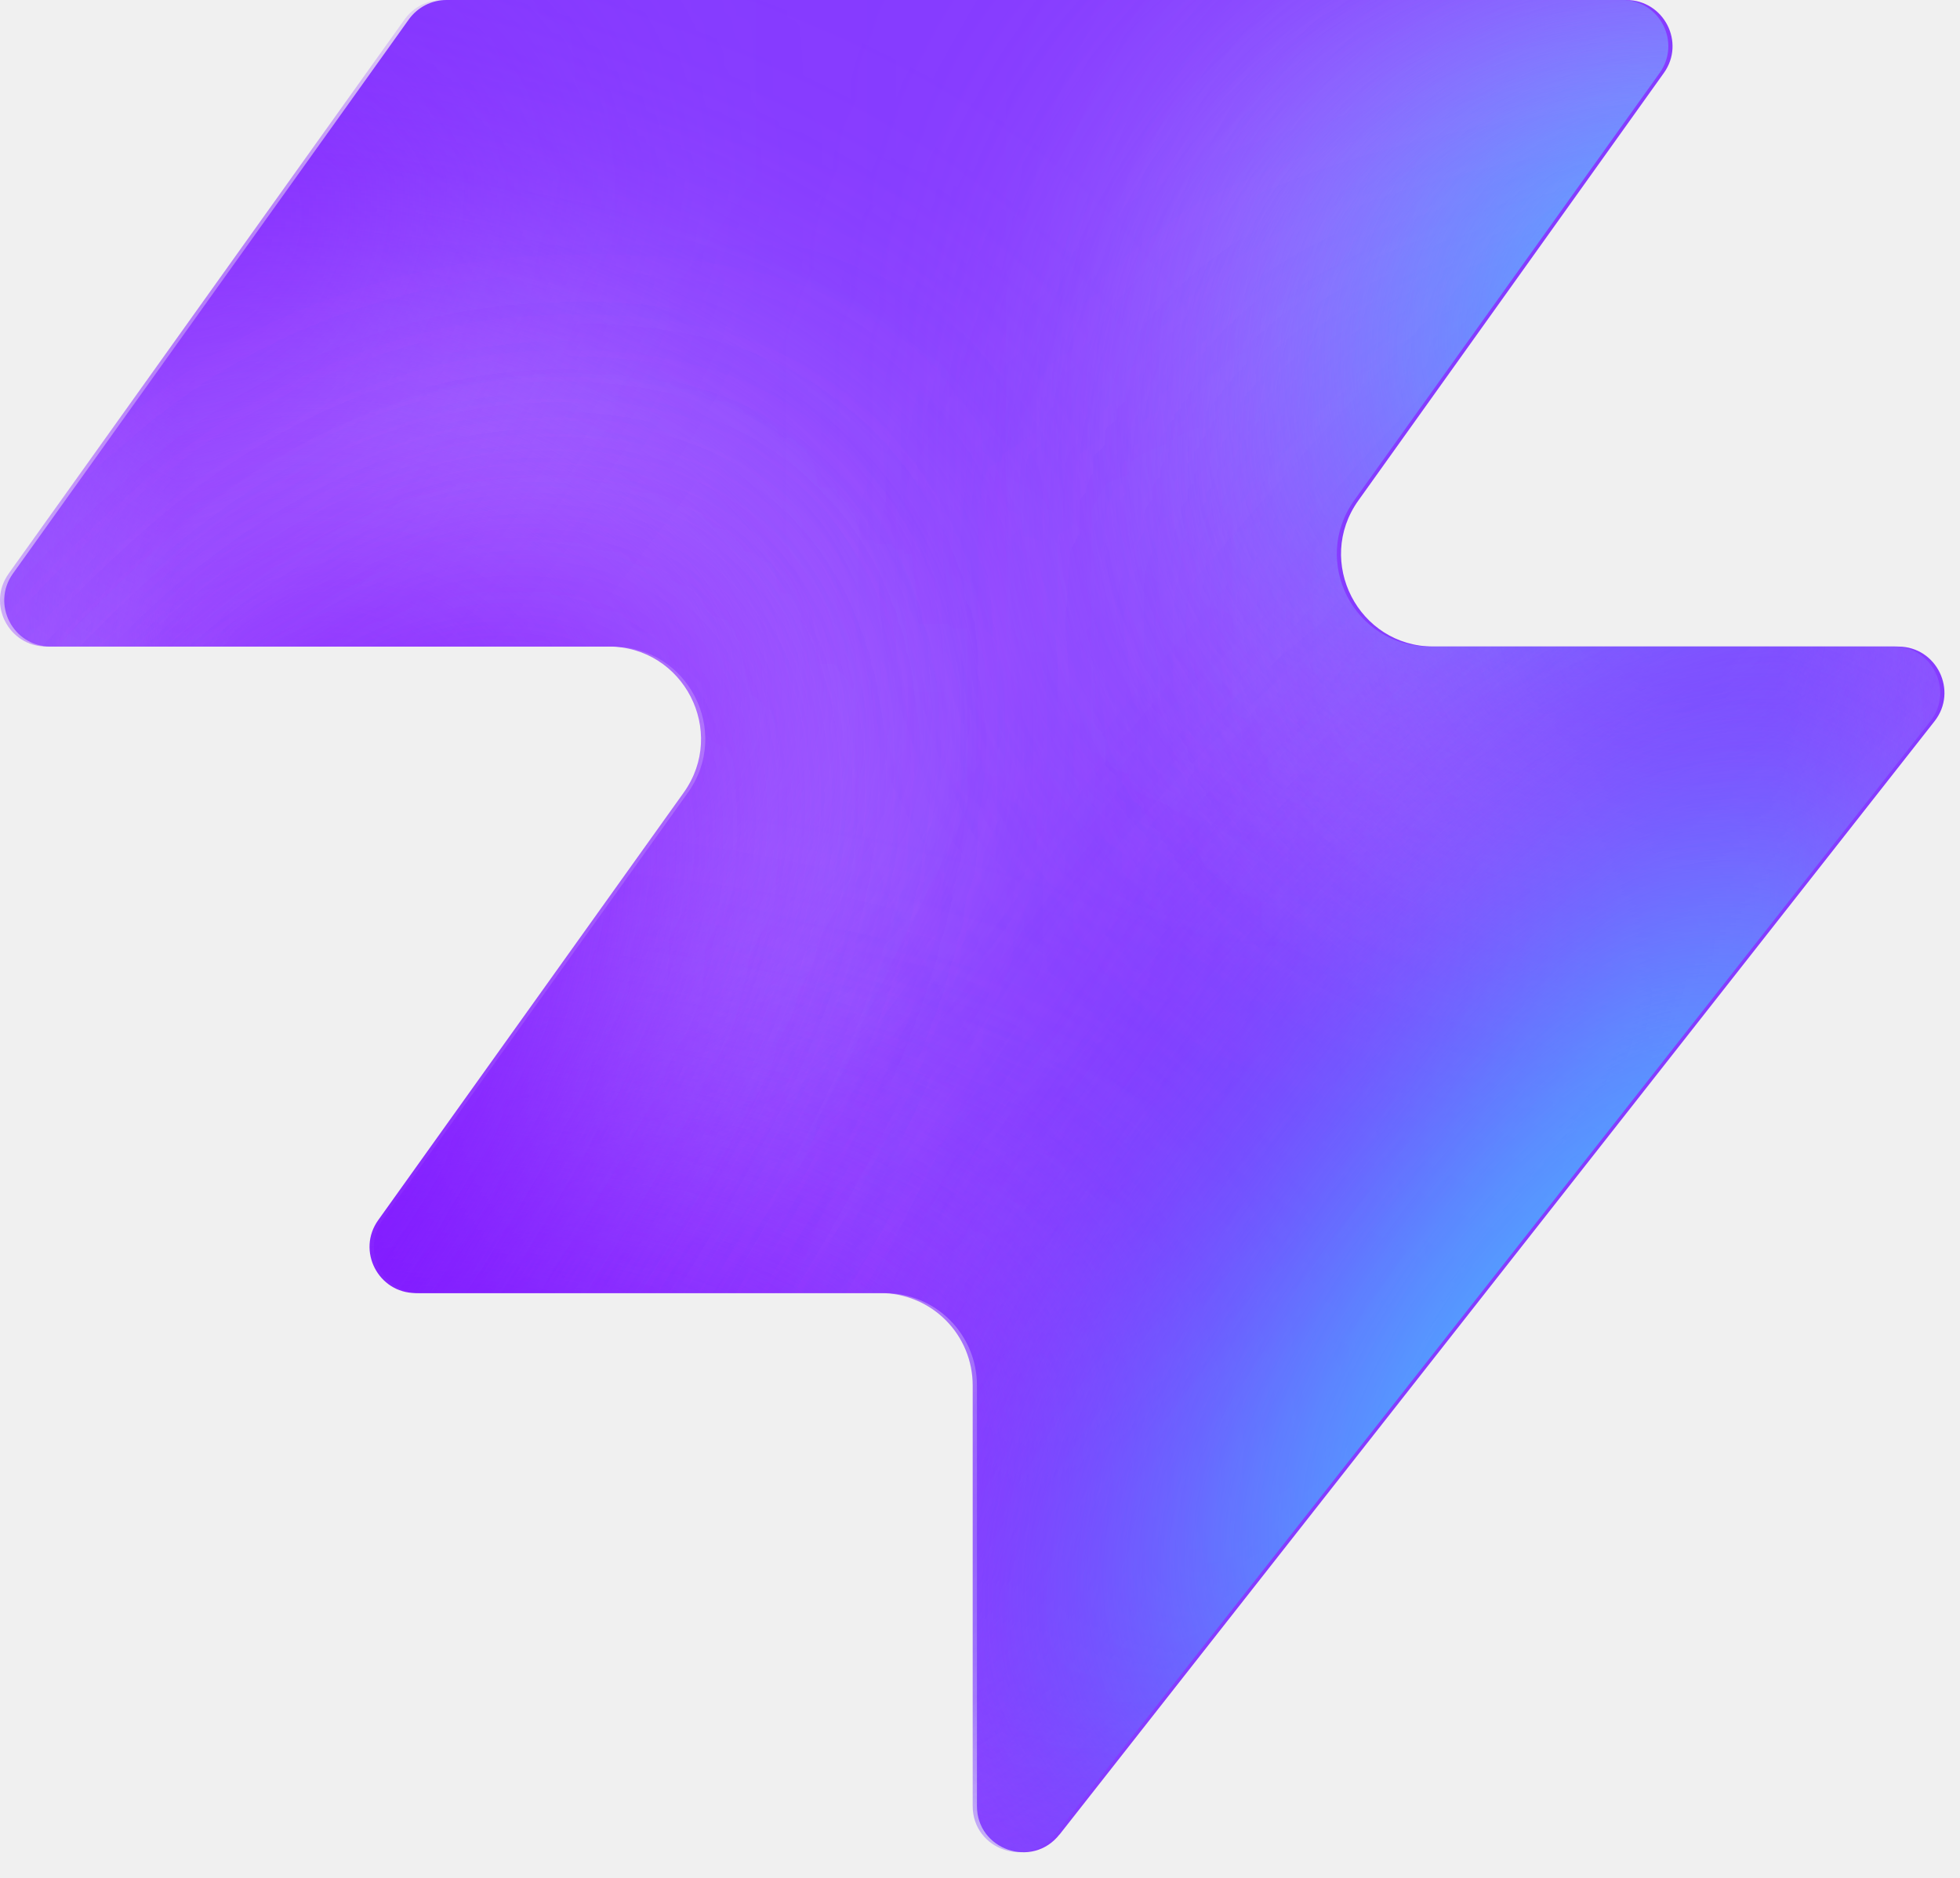
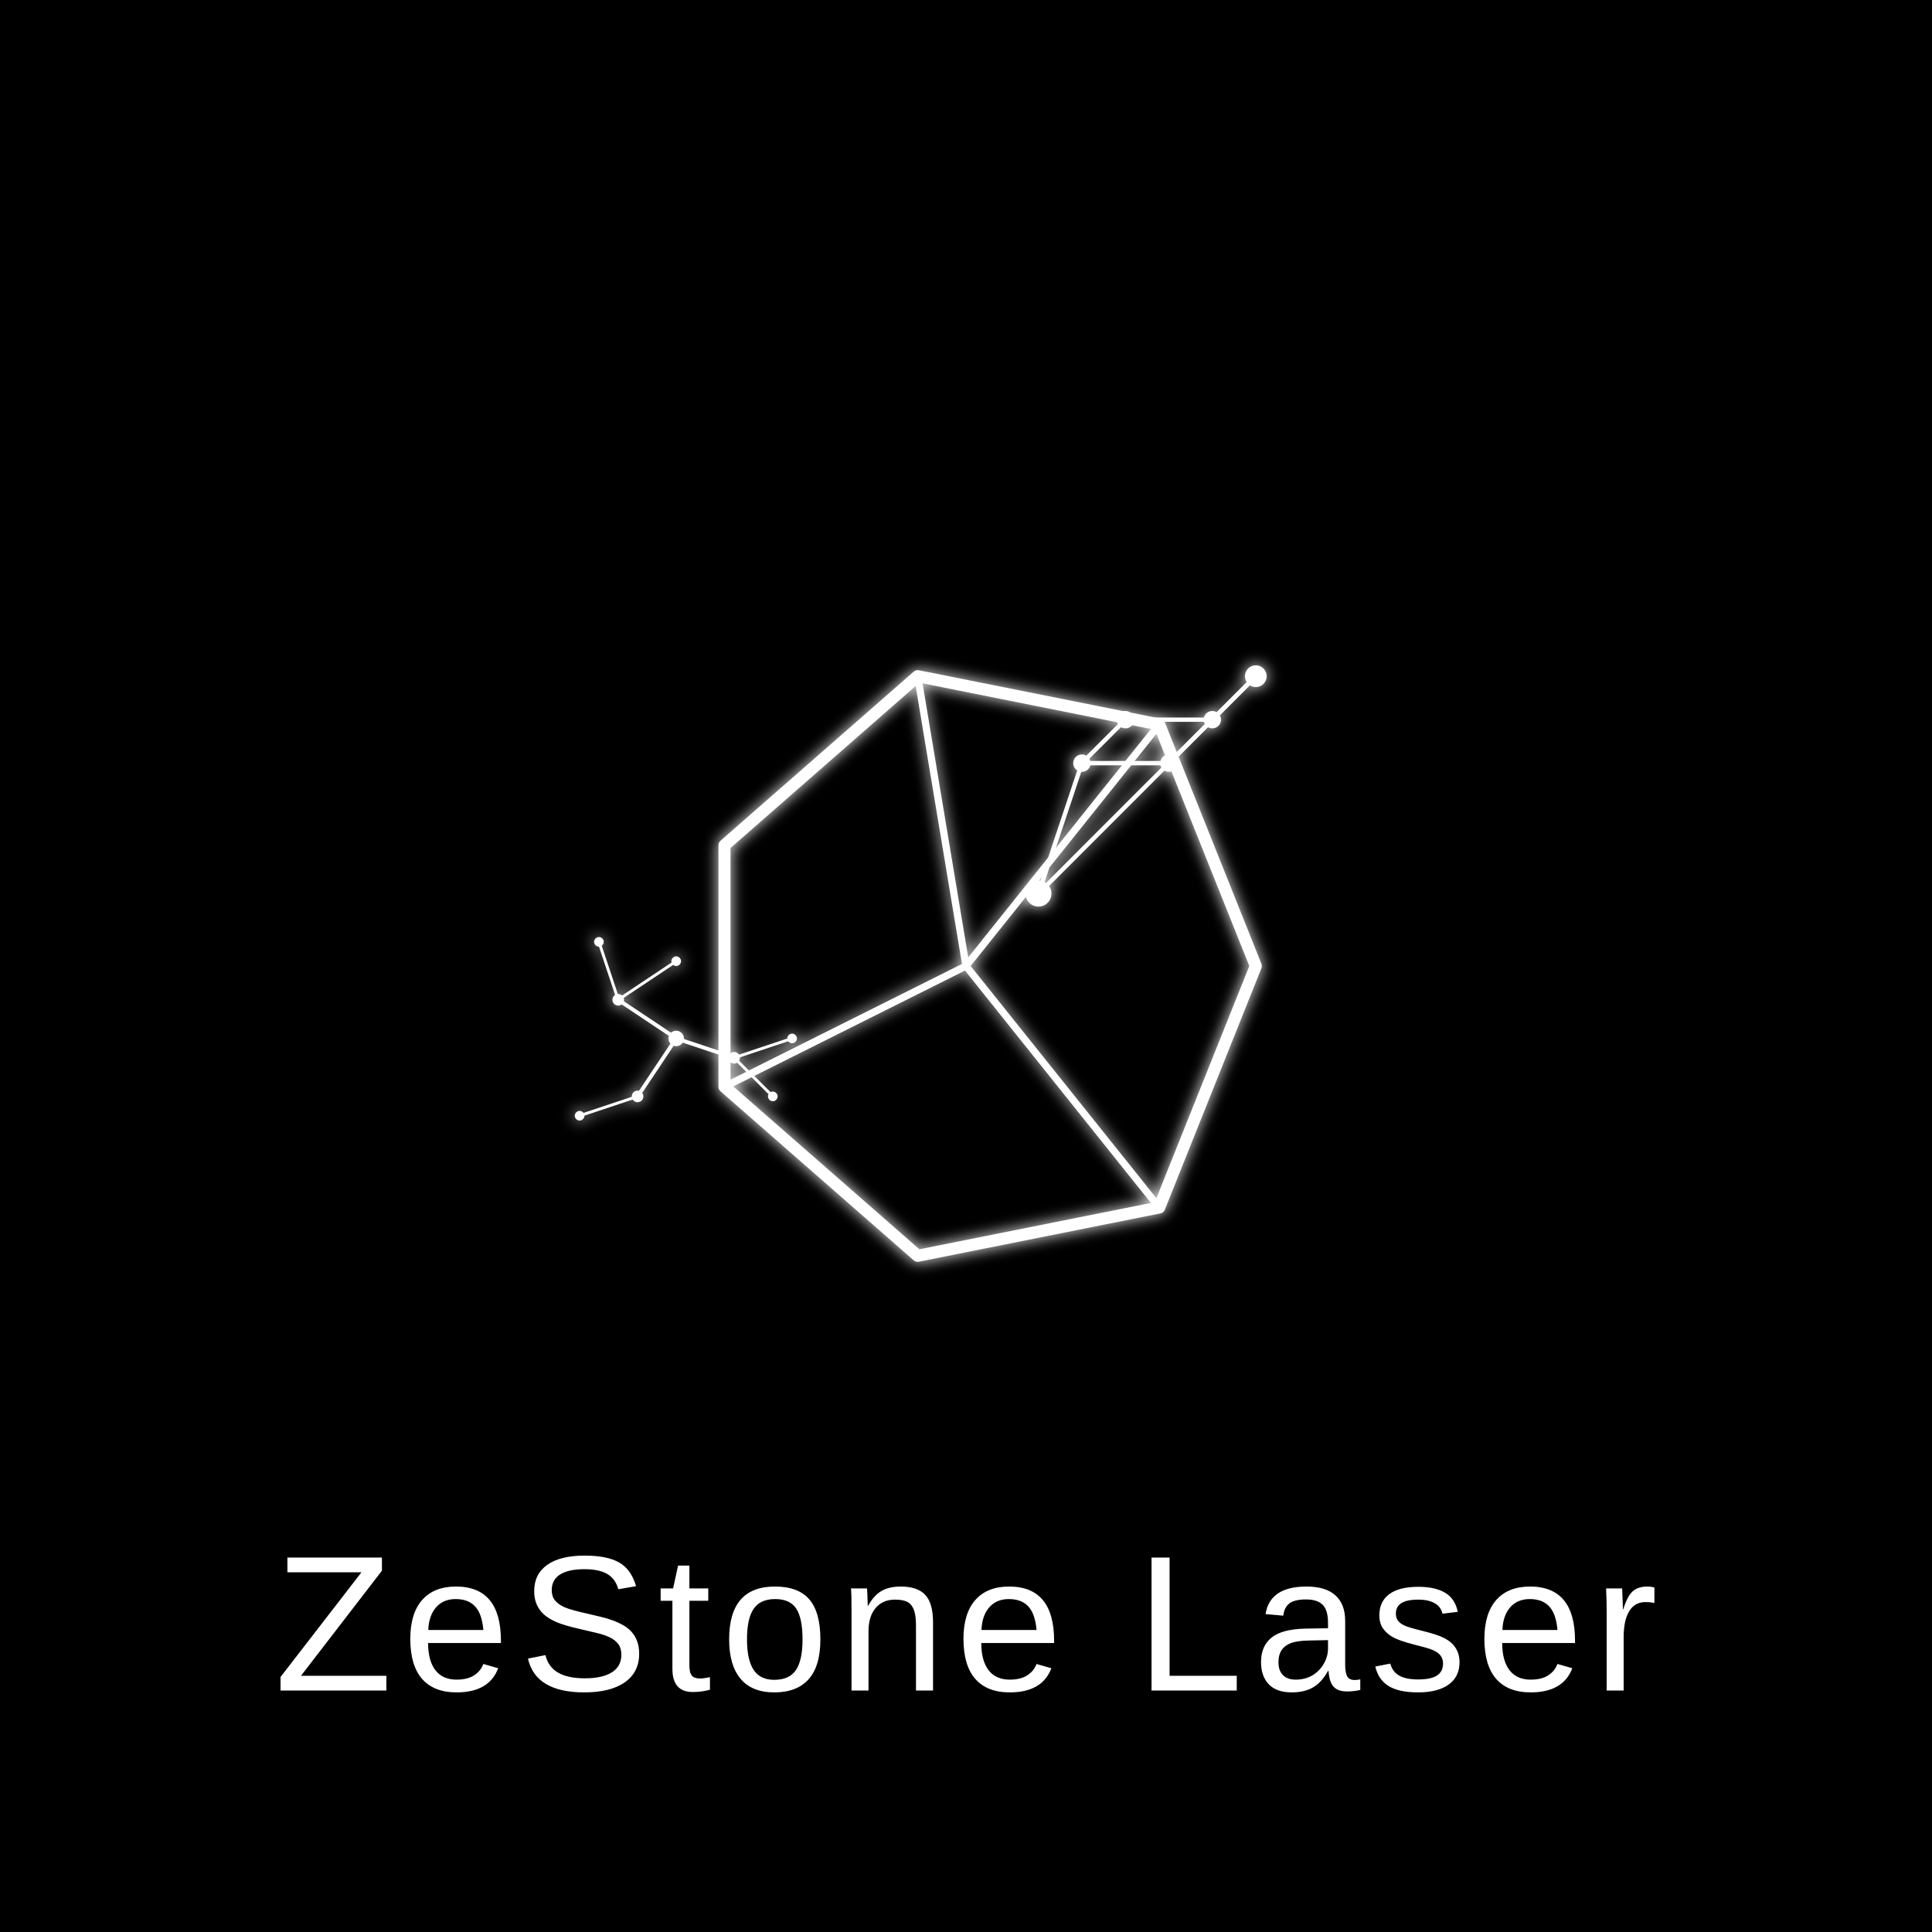
- <svg xmlns="http://www.w3.org/2000/svg" width="48" height="46" fill="none" viewBox="0 0 48 46">
-   <path fill="#863bff" d="M25.946 44.938c-.664.845-2.021.375-2.021-.698V33.937a2.26 2.26 0 0 0-2.262-2.262H10.287c-.92 0-1.456-1.04-.92-1.788l7.48-10.471c1.07-1.497 0-3.578-1.842-3.578H1.237c-.92 0-1.456-1.04-.92-1.788L10.013.474c.214-.297.556-.474.92-.474h28.894c.92 0 1.456 1.04.92 1.788l-7.48 10.471c-1.07 1.498 0 3.579 1.842 3.579h11.377c.943 0 1.473 1.088.89 1.83L25.947 44.94z" style="fill:#863bff;fill:color(display-p3 .525 .23 1);fill-opacity:1" />
-   <mask id="a" width="48" height="46" x="0" y="0" maskUnits="userSpaceOnUse" style="mask-type:alpha">
-     <path fill="#000" d="M25.842 44.938c-.664.844-2.021.375-2.021-.698V33.937a2.26 2.26 0 0 0-2.262-2.262H10.183c-.92 0-1.456-1.04-.92-1.788l7.48-10.471c1.07-1.498 0-3.579-1.842-3.579H1.133c-.92 0-1.456-1.04-.92-1.787L9.91.473c.214-.297.556-.474.92-.474h28.894c.92 0 1.456 1.04.92 1.788l-7.48 10.471c-1.07 1.498 0 3.578 1.842 3.578h11.377c.943 0 1.473 1.088.89 1.832L25.843 44.94z" style="fill:#000;fill-opacity:1" />
-   </mask>
-   <g mask="url(#a)">
-     <g filter="url(#b)">
-       <ellipse cx="5.508" cy="14.704" fill="#ede6ff" rx="5.508" ry="14.704" style="fill:#ede6ff;fill:color(display-p3 .927 .903 1);fill-opacity:1" transform="matrix(.00324 1 1 -.00324 -4.47 31.516)" />
+ <svg xmlns="http://www.w3.org/2000/svg" width="800" height="800" viewBox="0 0 800 800">
+   <rect width="100%" height="100%" fill="#000000" />
+   <defs>
+     <filter id="glow" x="-50%" y="-50%" width="200%" height="200%">
+       <feGaussianBlur stdDeviation="3" result="coloredBlur" />
+       <feMerge>
+         <feMergeNode in="coloredBlur" />
+         <feMergeNode in="SourceGraphic" />
+       </feMerge>
+     </filter>
+   </defs>
+   <g filter="url(#glow)" stroke="#FFFFFF" fill="none" stroke-linecap="round" stroke-linejoin="round">
+     <path d="M300,350 L380,280 L480,300 L520,400 L480,500 L380,520 L300,450 Z" stroke-width="5" />
+     <path d="M380,280 L400,400 L300,450" stroke-width="3" />
+     <path d="M480,300 L400,400 L480,500" stroke-width="3" />
+     <g transform="translate(280, 430) scale(0.8)" stroke-width="2">
+       <circle cx="0" cy="0" r="3" fill="#FFFFFF" />
+       <path d="M0,0 L-30,-20" />
+       <path d="M0,0 L-20,30" />
+       <path d="M0,0 L30,10" />
+       <path d="M-30,-20 L-40,-50" stroke-width="1.5" />
+       <path d="M-30,-20 L0,-40" stroke-width="1.5" />
+       <path d="M-20,30 L-50,40" stroke-width="1.5" />
+       <path d="M30,10 L60,0" stroke-width="1.5" />
+       <path d="M30,10 L50,30" stroke-width="1.5" />
+       <circle cx="-30" cy="-20" r="2" fill="#FFFFFF" />
+       <circle cx="-20" cy="30" r="2" fill="#FFFFFF" />
+       <circle cx="30" cy="10" r="2" fill="#FFFFFF" />
+       <circle cx="-40" cy="-50" r="1.5" fill="#FFFFFF" />
+       <circle cx="0" cy="-40" r="1.5" fill="#FFFFFF" />
+       <circle cx="-50" cy="40" r="1.5" fill="#FFFFFF" />
+       <circle cx="60" cy="0" r="1.5" fill="#FFFFFF" />
+       <circle cx="50" cy="30" r="1.5" fill="#FFFFFF" />
    </g>
-     <g filter="url(#c)">
-       <ellipse cx="10.399" cy="29.851" fill="#ede6ff" rx="10.399" ry="29.851" style="fill:#ede6ff;fill:color(display-p3 .927 .903 1);fill-opacity:1" transform="matrix(.00324 1 1 -.00324 -39.328 7.883)" />
-     </g>
-     <g filter="url(#d)">
-       <ellipse cx="5.508" cy="30.487" fill="#7e14ff" rx="5.508" ry="30.487" style="fill:#7e14ff;fill:color(display-p3 .492 .077 1);fill-opacity:1" transform="rotate(89.814 -25.913 -14.639)scale(1 -1)" />
-     </g>
-     <g filter="url(#e)">
-       <ellipse cx="5.508" cy="30.599" fill="#7e14ff" rx="5.508" ry="30.599" style="fill:#7e14ff;fill:color(display-p3 .492 .077 1);fill-opacity:1" transform="rotate(89.814 -32.644 -3.334)scale(1 -1)" />
-     </g>
-     <g filter="url(#f)">
-       <ellipse cx="5.508" cy="30.599" fill="#7e14ff" rx="5.508" ry="30.599" style="fill:#7e14ff;fill:color(display-p3 .492 .077 1);fill-opacity:1" transform="matrix(.00324 1 1 -.00324 -34.34 30.47)" />
-     </g>
-     <g filter="url(#g)">
-       <ellipse cx="14.072" cy="22.078" fill="#ede6ff" rx="14.072" ry="22.078" style="fill:#ede6ff;fill:color(display-p3 .927 .903 1);fill-opacity:1" transform="rotate(93.35 24.506 48.493)scale(-1 1)" />
-     </g>
-     <g filter="url(#h)">
-       <ellipse cx="3.47" cy="21.501" fill="#7e14ff" rx="3.47" ry="21.501" style="fill:#7e14ff;fill:color(display-p3 .492 .077 1);fill-opacity:1" transform="rotate(89.009 28.708 47.59)scale(-1 1)" />
-     </g>
-     <g filter="url(#i)">
-       <ellipse cx="3.47" cy="21.501" fill="#7e14ff" rx="3.47" ry="21.501" style="fill:#7e14ff;fill:color(display-p3 .492 .077 1);fill-opacity:1" transform="rotate(89.009 28.708 47.59)scale(-1 1)" />
-     </g>
-     <g filter="url(#j)">
-       <ellipse cx=".387" cy="8.972" fill="#7e14ff" rx="4.407" ry="29.108" style="fill:#7e14ff;fill:color(display-p3 .492 .077 1);fill-opacity:1" transform="rotate(39.51 .387 8.972)" />
-     </g>
-     <g filter="url(#k)">
-       <ellipse cx="47.523" cy="-6.092" fill="#7e14ff" rx="4.407" ry="29.108" style="fill:#7e14ff;fill:color(display-p3 .492 .077 1);fill-opacity:1" transform="rotate(37.892 47.523 -6.092)" />
-     </g>
-     <g filter="url(#l)">
-       <ellipse cx="41.412" cy="6.333" fill="#47bfff" rx="5.971" ry="9.665" style="fill:#47bfff;fill:color(display-p3 .28 .748 1);fill-opacity:1" transform="rotate(37.892 41.412 6.333)" />
-     </g>
-     <g filter="url(#m)">
-       <ellipse cx="-1.879" cy="38.332" fill="#7e14ff" rx="4.407" ry="29.108" style="fill:#7e14ff;fill:color(display-p3 .492 .077 1);fill-opacity:1" transform="rotate(37.892 -1.88 38.332)" />
-     </g>
-     <g filter="url(#n)">
-       <ellipse cx="-1.879" cy="38.332" fill="#7e14ff" rx="4.407" ry="29.108" style="fill:#7e14ff;fill:color(display-p3 .492 .077 1);fill-opacity:1" transform="rotate(37.892 -1.88 38.332)" />
-     </g>
-     <g filter="url(#o)">
-       <ellipse cx="35.651" cy="29.907" fill="#7e14ff" rx="4.407" ry="29.108" style="fill:#7e14ff;fill:color(display-p3 .492 .077 1);fill-opacity:1" transform="rotate(37.892 35.651 29.907)" />
-     </g>
-     <g filter="url(#p)">
-       <ellipse cx="38.418" cy="32.4" fill="#47bfff" rx="5.971" ry="15.297" style="fill:#47bfff;fill:color(display-p3 .28 .748 1);fill-opacity:1" transform="rotate(37.892 38.418 32.4)" />
+     <g transform="translate(520, 280) scale(0.9)" stroke-width="2">
+       <line x1="0" y1="0" x2="-100" y2="100" stroke-width="2" />
+       <circle cx="0" cy="0" r="4" fill="#FFFFFF" />
+       <circle cx="-20" cy="20" r="3" fill="#FFFFFF" />
+       <circle cx="-40" cy="40" r="3" fill="#FFFFFF" />
+       <circle cx="-60" cy="20" r="3" fill="#FFFFFF" />
+       <circle cx="-80" cy="40" r="3" fill="#FFFFFF" />
+       <circle cx="-100" cy="100" r="5" fill="#FFFFFF" />
+       <line x1="0" y1="0" x2="-20" y2="20" />
+       <line x1="-20" y1="20" x2="-40" y2="40" />
+       <line x1="-20" y1="20" x2="-60" y2="20" />
+       <line x1="-40" y1="40" x2="-80" y2="40" />
+       <line x1="-60" y1="20" x2="-80" y2="40" />
+       <line x1="-80" y1="40" x2="-100" y2="100" />
    </g>
  </g>
-   <defs>
-     <filter id="b" width="60.045" height="41.654" x="-19.77" y="16.149" color-interpolation-filters="sRGB" filterUnits="userSpaceOnUse">
-       <feFlood flood-opacity="0" result="BackgroundImageFix" />
-       <feBlend in="SourceGraphic" in2="BackgroundImageFix" result="shape" />
-       <feGaussianBlur result="effect1_foregroundBlur_2002_17158" stdDeviation="7.659" />
-     </filter>
-     <filter id="c" width="90.34" height="51.437" x="-54.613" y="-7.533" color-interpolation-filters="sRGB" filterUnits="userSpaceOnUse">
-       <feFlood flood-opacity="0" result="BackgroundImageFix" />
-       <feBlend in="SourceGraphic" in2="BackgroundImageFix" result="shape" />
-       <feGaussianBlur result="effect1_foregroundBlur_2002_17158" stdDeviation="7.659" />
-     </filter>
-     <filter id="d" width="79.355" height="29.4" x="-49.64" y="2.03" color-interpolation-filters="sRGB" filterUnits="userSpaceOnUse">
-       <feFlood flood-opacity="0" result="BackgroundImageFix" />
-       <feBlend in="SourceGraphic" in2="BackgroundImageFix" result="shape" />
-       <feGaussianBlur result="effect1_foregroundBlur_2002_17158" stdDeviation="4.596" />
-     </filter>
-     <filter id="e" width="79.579" height="29.4" x="-45.045" y="20.029" color-interpolation-filters="sRGB" filterUnits="userSpaceOnUse">
-       <feFlood flood-opacity="0" result="BackgroundImageFix" />
-       <feBlend in="SourceGraphic" in2="BackgroundImageFix" result="shape" />
-       <feGaussianBlur result="effect1_foregroundBlur_2002_17158" stdDeviation="4.596" />
-     </filter>
-     <filter id="f" width="79.579" height="29.4" x="-43.513" y="21.178" color-interpolation-filters="sRGB" filterUnits="userSpaceOnUse">
-       <feFlood flood-opacity="0" result="BackgroundImageFix" />
-       <feBlend in="SourceGraphic" in2="BackgroundImageFix" result="shape" />
-       <feGaussianBlur result="effect1_foregroundBlur_2002_17158" stdDeviation="4.596" />
-     </filter>
-     <filter id="g" width="74.749" height="58.852" x="15.756" y="-17.901" color-interpolation-filters="sRGB" filterUnits="userSpaceOnUse">
-       <feFlood flood-opacity="0" result="BackgroundImageFix" />
-       <feBlend in="SourceGraphic" in2="BackgroundImageFix" result="shape" />
-       <feGaussianBlur result="effect1_foregroundBlur_2002_17158" stdDeviation="7.659" />
-     </filter>
-     <filter id="h" width="61.377" height="25.362" x="23.548" y="2.284" color-interpolation-filters="sRGB" filterUnits="userSpaceOnUse">
-       <feFlood flood-opacity="0" result="BackgroundImageFix" />
-       <feBlend in="SourceGraphic" in2="BackgroundImageFix" result="shape" />
-       <feGaussianBlur result="effect1_foregroundBlur_2002_17158" stdDeviation="4.596" />
-     </filter>
-     <filter id="i" width="61.377" height="25.362" x="23.548" y="2.284" color-interpolation-filters="sRGB" filterUnits="userSpaceOnUse">
-       <feFlood flood-opacity="0" result="BackgroundImageFix" />
-       <feBlend in="SourceGraphic" in2="BackgroundImageFix" result="shape" />
-       <feGaussianBlur result="effect1_foregroundBlur_2002_17158" stdDeviation="4.596" />
-     </filter>
-     <filter id="j" width="56.045" height="63.649" x="-27.636" y="-22.853" color-interpolation-filters="sRGB" filterUnits="userSpaceOnUse">
-       <feFlood flood-opacity="0" result="BackgroundImageFix" />
-       <feBlend in="SourceGraphic" in2="BackgroundImageFix" result="shape" />
-       <feGaussianBlur result="effect1_foregroundBlur_2002_17158" stdDeviation="4.596" />
-     </filter>
-     <filter id="k" width="54.814" height="64.646" x="20.116" y="-38.415" color-interpolation-filters="sRGB" filterUnits="userSpaceOnUse">
-       <feFlood flood-opacity="0" result="BackgroundImageFix" />
-       <feBlend in="SourceGraphic" in2="BackgroundImageFix" result="shape" />
-       <feGaussianBlur result="effect1_foregroundBlur_2002_17158" stdDeviation="4.596" />
-     </filter>
-     <filter id="l" width="33.541" height="35.313" x="24.641" y="-11.323" color-interpolation-filters="sRGB" filterUnits="userSpaceOnUse">
-       <feFlood flood-opacity="0" result="BackgroundImageFix" />
-       <feBlend in="SourceGraphic" in2="BackgroundImageFix" result="shape" />
-       <feGaussianBlur result="effect1_foregroundBlur_2002_17158" stdDeviation="4.596" />
-     </filter>
-     <filter id="m" width="54.814" height="64.646" x="-29.286" y="6.009" color-interpolation-filters="sRGB" filterUnits="userSpaceOnUse">
-       <feFlood flood-opacity="0" result="BackgroundImageFix" />
-       <feBlend in="SourceGraphic" in2="BackgroundImageFix" result="shape" />
-       <feGaussianBlur result="effect1_foregroundBlur_2002_17158" stdDeviation="4.596" />
-     </filter>
-     <filter id="n" width="54.814" height="64.646" x="-29.286" y="6.009" color-interpolation-filters="sRGB" filterUnits="userSpaceOnUse">
-       <feFlood flood-opacity="0" result="BackgroundImageFix" />
-       <feBlend in="SourceGraphic" in2="BackgroundImageFix" result="shape" />
-       <feGaussianBlur result="effect1_foregroundBlur_2002_17158" stdDeviation="4.596" />
-     </filter>
-     <filter id="o" width="54.814" height="64.646" x="8.244" y="-2.416" color-interpolation-filters="sRGB" filterUnits="userSpaceOnUse">
-       <feFlood flood-opacity="0" result="BackgroundImageFix" />
-       <feBlend in="SourceGraphic" in2="BackgroundImageFix" result="shape" />
-       <feGaussianBlur result="effect1_foregroundBlur_2002_17158" stdDeviation="4.596" />
-     </filter>
-     <filter id="p" width="39.409" height="43.623" x="18.713" y="10.588" color-interpolation-filters="sRGB" filterUnits="userSpaceOnUse">
-       <feFlood flood-opacity="0" result="BackgroundImageFix" />
-       <feBlend in="SourceGraphic" in2="BackgroundImageFix" result="shape" />
-       <feGaussianBlur result="effect1_foregroundBlur_2002_17158" stdDeviation="4.596" />
-     </filter>
-   </defs>
+   <text x="50%" y="700" text-anchor="middle" fill="#FFFFFF" font-family="Arial, Helvetica, sans-serif" font-size="80" font-weight="300" letter-spacing="4">
+     ZeStone Laser
+   </text>
</svg>
